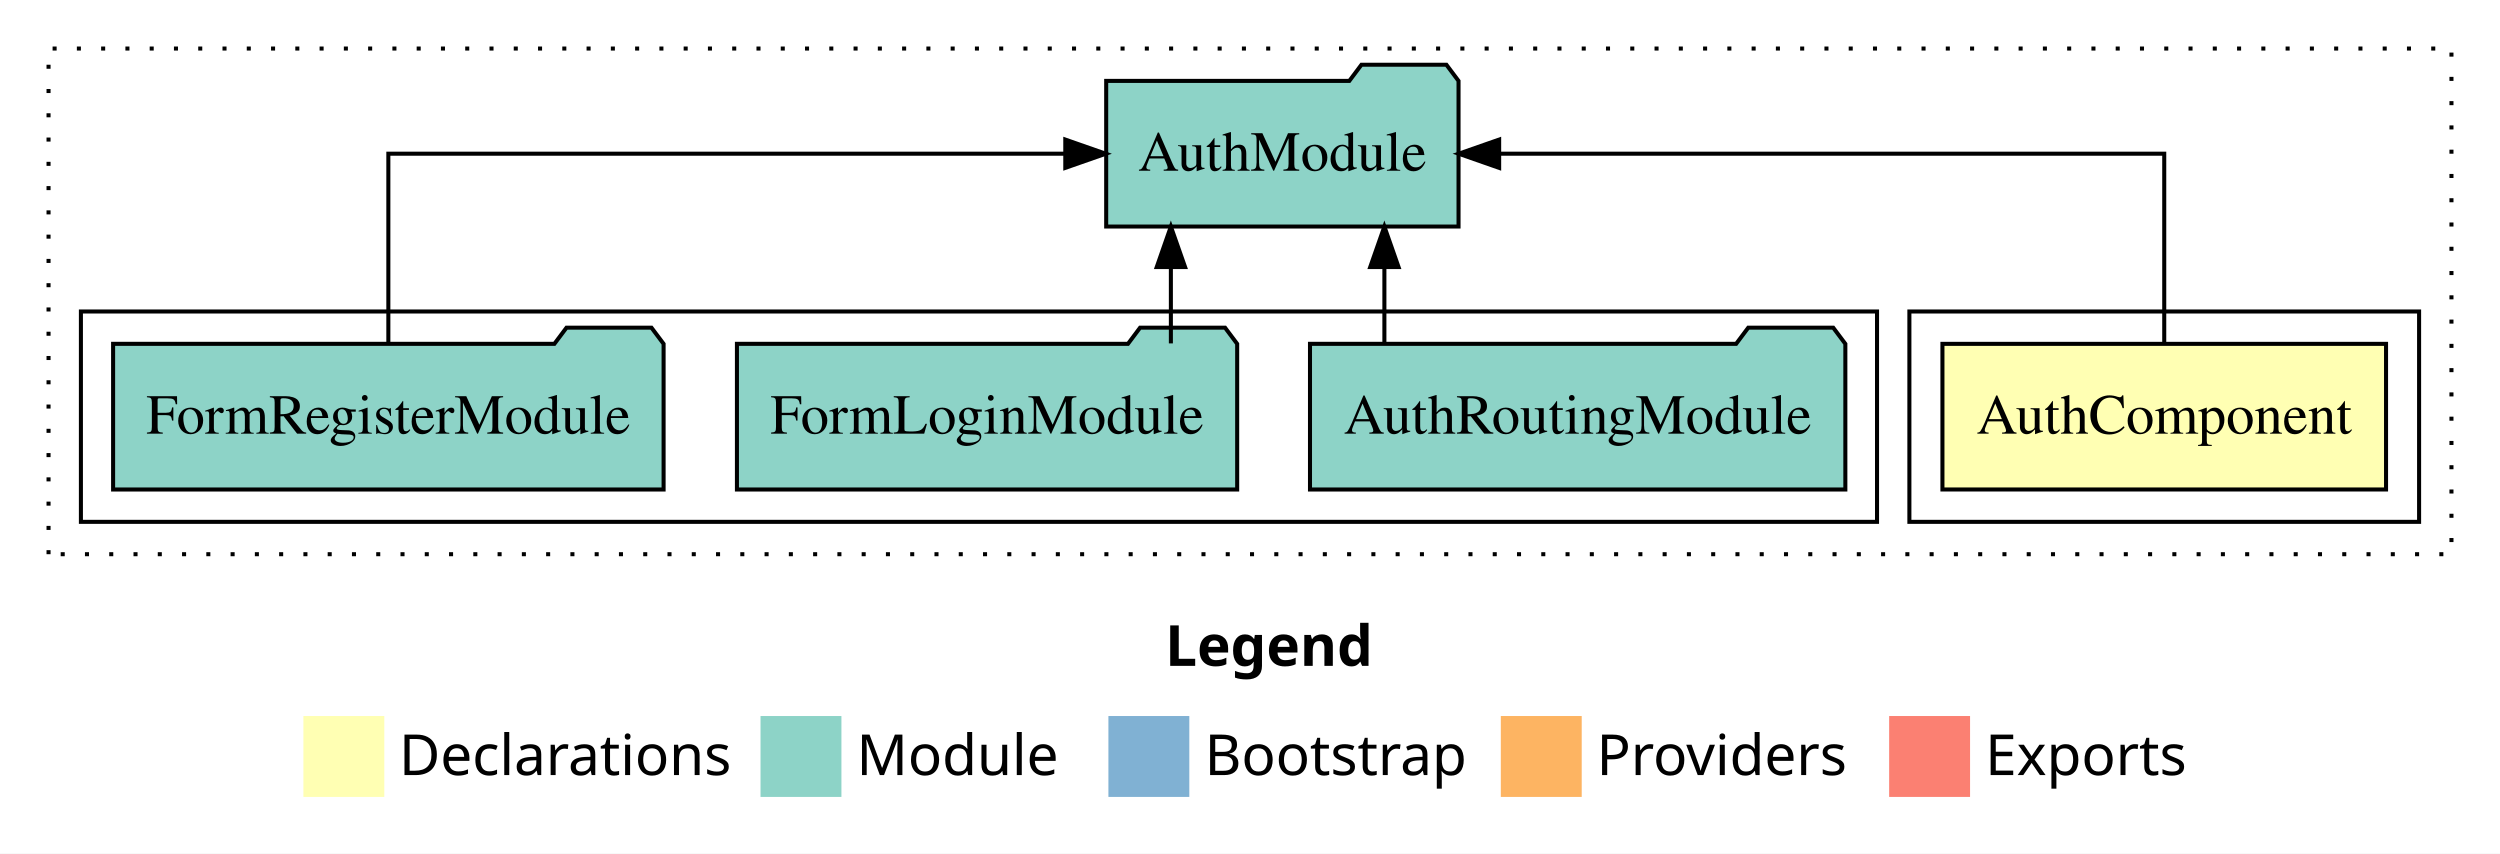
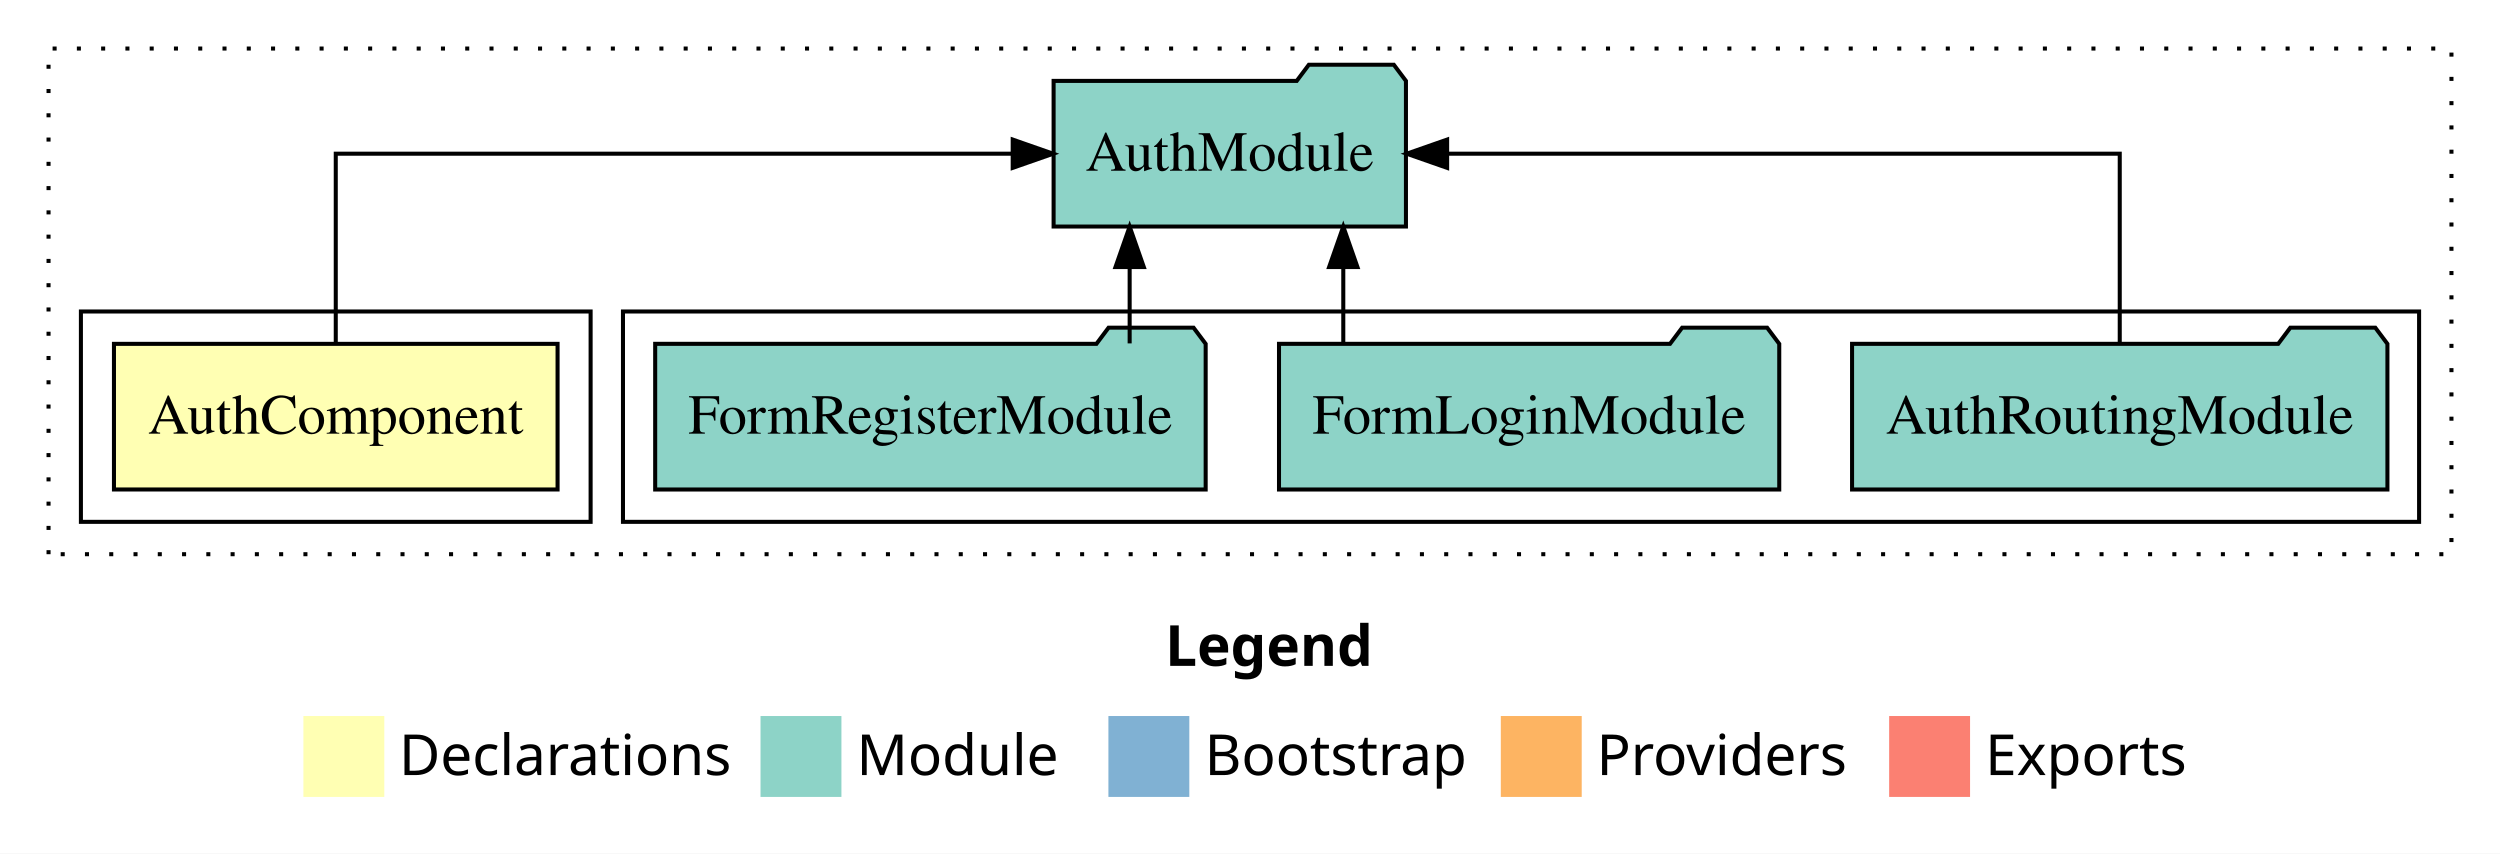
<svg xmlns="http://www.w3.org/2000/svg" width="618pt" height="211pt" viewBox="0.00 0.00 618.00 211.00">
  <g id="graph0" class="graph" transform="scale(1 1) rotate(0) translate(4 207)">
    <polygon fill="white" stroke="transparent" points="-4,4 -4,-207 614,-207 614,4 -4,4" />
    <text text-anchor="start" x="284.01" y="-42.4" font-family="Times-12" font-weight="bold" font-size="14.00">Legend</text>
    <polygon fill="#ffffb3" stroke="transparent" points="71,-10 71,-30 91,-30 91,-10 71,-10" />
    <text text-anchor="start" x="94.63" y="-15.4" font-family="Times-12" font-size="14.00">  Declarations</text>
    <polygon fill="#8dd3c7" stroke="transparent" points="184,-10 184,-30 204,-30 204,-10 184,-10" />
    <text text-anchor="start" x="207.73" y="-15.4" font-family="Times-12" font-size="14.00">  Module</text>
    <polygon fill="#80b1d3" stroke="transparent" points="270,-10 270,-30 290,-30 290,-10 270,-10" />
    <text text-anchor="start" x="293.78" y="-15.4" font-family="Times-12" font-size="14.00">  Bootstrap</text>
    <polygon fill="#fdb462" stroke="transparent" points="367,-10 367,-30 387,-30 387,-10 367,-10" />
    <text text-anchor="start" x="390.67" y="-15.4" font-family="Times-12" font-size="14.00">  Providers</text>
    <polygon fill="#fb8072" stroke="transparent" points="463,-10 463,-30 483,-30 483,-10 463,-10" />
    <text text-anchor="start" x="486.73" y="-15.4" font-family="Times-12" font-size="14.00">  Exports</text>
    <g id="clust1" class="cluster">
      <polygon fill="none" stroke="black" stroke-dasharray="1,5" points="8,-70 8,-195 602,-195 602,-70 8,-70" />
    </g>
+     <g id="clust4" class="cluster">
+       <polygon fill="none" stroke="black" points="150,-78 150,-130 594,-130 594,-78 150,-78" />
+     </g>
    <g id="clust2" class="cluster">
-       <polygon fill="none" stroke="black" points="468,-78 468,-130 594,-130 594,-78 468,-78" />
-     </g>
-     <g id="clust4" class="cluster">
-       <polygon fill="none" stroke="black" points="16,-78 16,-130 460,-130 460,-78 16,-78" />
+       <polygon fill="none" stroke="black" points="16,-78 16,-130 142,-130 142,-78 16,-78" />
    </g>
    <g id="node1" class="node">
-       <polygon fill="#ffffb3" stroke="black" points="585.83,-122 476.17,-122 476.17,-86 585.83,-86 585.83,-122" />
-       <text text-anchor="middle" x="531" y="-99.8" font-family="Times,serif" font-size="14.00">AuthComponent</text>
+       <polygon fill="#ffffb3" stroke="black" points="133.83,-122 24.17,-122 24.17,-86 133.83,-86 133.83,-122" />
+       <text text-anchor="middle" x="79" y="-99.8" font-family="Times,serif" font-size="14.00">AuthComponent</text>
    </g>
    <g id="node2" class="node">
-       <polygon fill="#8dd3c7" stroke="black" points="356.55,-187 353.55,-191 332.55,-191 329.55,-187 269.45,-187 269.45,-151 356.55,-151 356.55,-187" />
-       <text text-anchor="middle" x="313" y="-164.8" font-family="Times,serif" font-size="14.00">AuthModule</text>
+       <polygon fill="#8dd3c7" stroke="black" points="343.55,-187 340.55,-191 319.55,-191 316.55,-187 256.45,-187 256.45,-151 343.55,-151 343.55,-187" />
+       <text text-anchor="middle" x="300" y="-164.8" font-family="Times,serif" font-size="14.00">AuthModule</text>
    </g>
    <g id="edge1" class="edge">
-       <path fill="none" stroke="black" d="M531,-122.11C531,-141.34 531,-169 531,-169 531,-169 366.59,-169 366.59,-169" />
-       <polygon fill="black" stroke="black" points="366.59,-165.5 356.59,-169 366.59,-172.5 366.59,-165.5" />
+       <path fill="none" stroke="black" d="M79,-122.11C79,-141.34 79,-169 79,-169 79,-169 246.34,-169 246.34,-169" />
+       <polygon fill="black" stroke="black" points="246.34,-172.5 256.34,-169 246.34,-165.5 246.34,-172.5" />
    </g>
    <g id="node3" class="node">
-       <polygon fill="#8dd3c7" stroke="black" points="452.17,-122 449.17,-126 428.17,-126 425.17,-122 319.83,-122 319.83,-86 452.17,-86 452.17,-122" />
-       <text text-anchor="middle" x="386" y="-99.8" font-family="Times,serif" font-size="14.00">AuthRoutingModule</text>
+       <polygon fill="#8dd3c7" stroke="black" points="586.17,-122 583.17,-126 562.17,-126 559.17,-122 453.83,-122 453.83,-86 586.17,-86 586.17,-122" />
+       <text text-anchor="middle" x="520" y="-99.8" font-family="Times,serif" font-size="14.00">AuthRoutingModule</text>
    </g>
    <g id="edge2" class="edge">
-       <path fill="none" stroke="black" d="M338.22,-122.11C338.22,-122.11 338.22,-140.99 338.22,-140.99" />
-       <polygon fill="black" stroke="black" points="334.72,-140.99 338.22,-150.99 341.72,-140.99 334.72,-140.99" />
+       <path fill="none" stroke="black" d="M520,-122.11C520,-141.34 520,-169 520,-169 520,-169 353.73,-169 353.73,-169" />
+       <polygon fill="black" stroke="black" points="353.73,-165.5 343.73,-169 353.73,-172.5 353.73,-165.5" />
    </g>
    <g id="node4" class="node">
-       <polygon fill="#8dd3c7" stroke="black" points="301.83,-122 298.83,-126 277.83,-126 274.83,-122 178.17,-122 178.17,-86 301.83,-86 301.83,-122" />
-       <text text-anchor="middle" x="240" y="-99.8" font-family="Times,serif" font-size="14.00">FormLoginModule</text>
+       <polygon fill="#8dd3c7" stroke="black" points="435.83,-122 432.83,-126 411.83,-126 408.83,-122 312.17,-122 312.17,-86 435.83,-86 435.83,-122" />
+       <text text-anchor="middle" x="374" y="-99.8" font-family="Times,serif" font-size="14.00">FormLoginModule</text>
    </g>
    <g id="edge3" class="edge">
-       <path fill="none" stroke="black" d="M285.44,-122.11C285.44,-122.11 285.44,-140.99 285.44,-140.99" />
-       <polygon fill="black" stroke="black" points="281.95,-140.99 285.44,-150.99 288.95,-140.99 281.95,-140.99" />
+       <path fill="none" stroke="black" d="M328.06,-122.11C328.06,-122.11 328.06,-140.99 328.06,-140.99" />
+       <polygon fill="black" stroke="black" points="324.56,-140.99 328.06,-150.99 331.56,-140.99 324.56,-140.99" />
    </g>
    <g id="node5" class="node">
-       <polygon fill="#8dd3c7" stroke="black" points="160.04,-122 157.04,-126 136.04,-126 133.04,-122 23.96,-122 23.96,-86 160.04,-86 160.04,-122" />
-       <text text-anchor="middle" x="92" y="-99.8" font-family="Times,serif" font-size="14.00">FormRegisterModule</text>
+       <polygon fill="#8dd3c7" stroke="black" points="294.04,-122 291.04,-126 270.04,-126 267.04,-122 157.96,-122 157.96,-86 294.04,-86 294.04,-122" />
+       <text text-anchor="middle" x="226" y="-99.8" font-family="Times,serif" font-size="14.00">FormRegisterModule</text>
    </g>
    <g id="edge4" class="edge">
-       <path fill="none" stroke="black" d="M92,-122.11C92,-141.34 92,-169 92,-169 92,-169 259.34,-169 259.34,-169" />
-       <polygon fill="black" stroke="black" points="259.34,-172.5 269.34,-169 259.34,-165.5 259.34,-172.5" />
+       <path fill="none" stroke="black" d="M275.25,-122.11C275.25,-122.11 275.25,-140.99 275.25,-140.99" />
+       <polygon fill="black" stroke="black" points="271.75,-140.99 275.25,-150.99 278.75,-140.99 271.75,-140.99" />
    </g>
  </g>
</svg>
